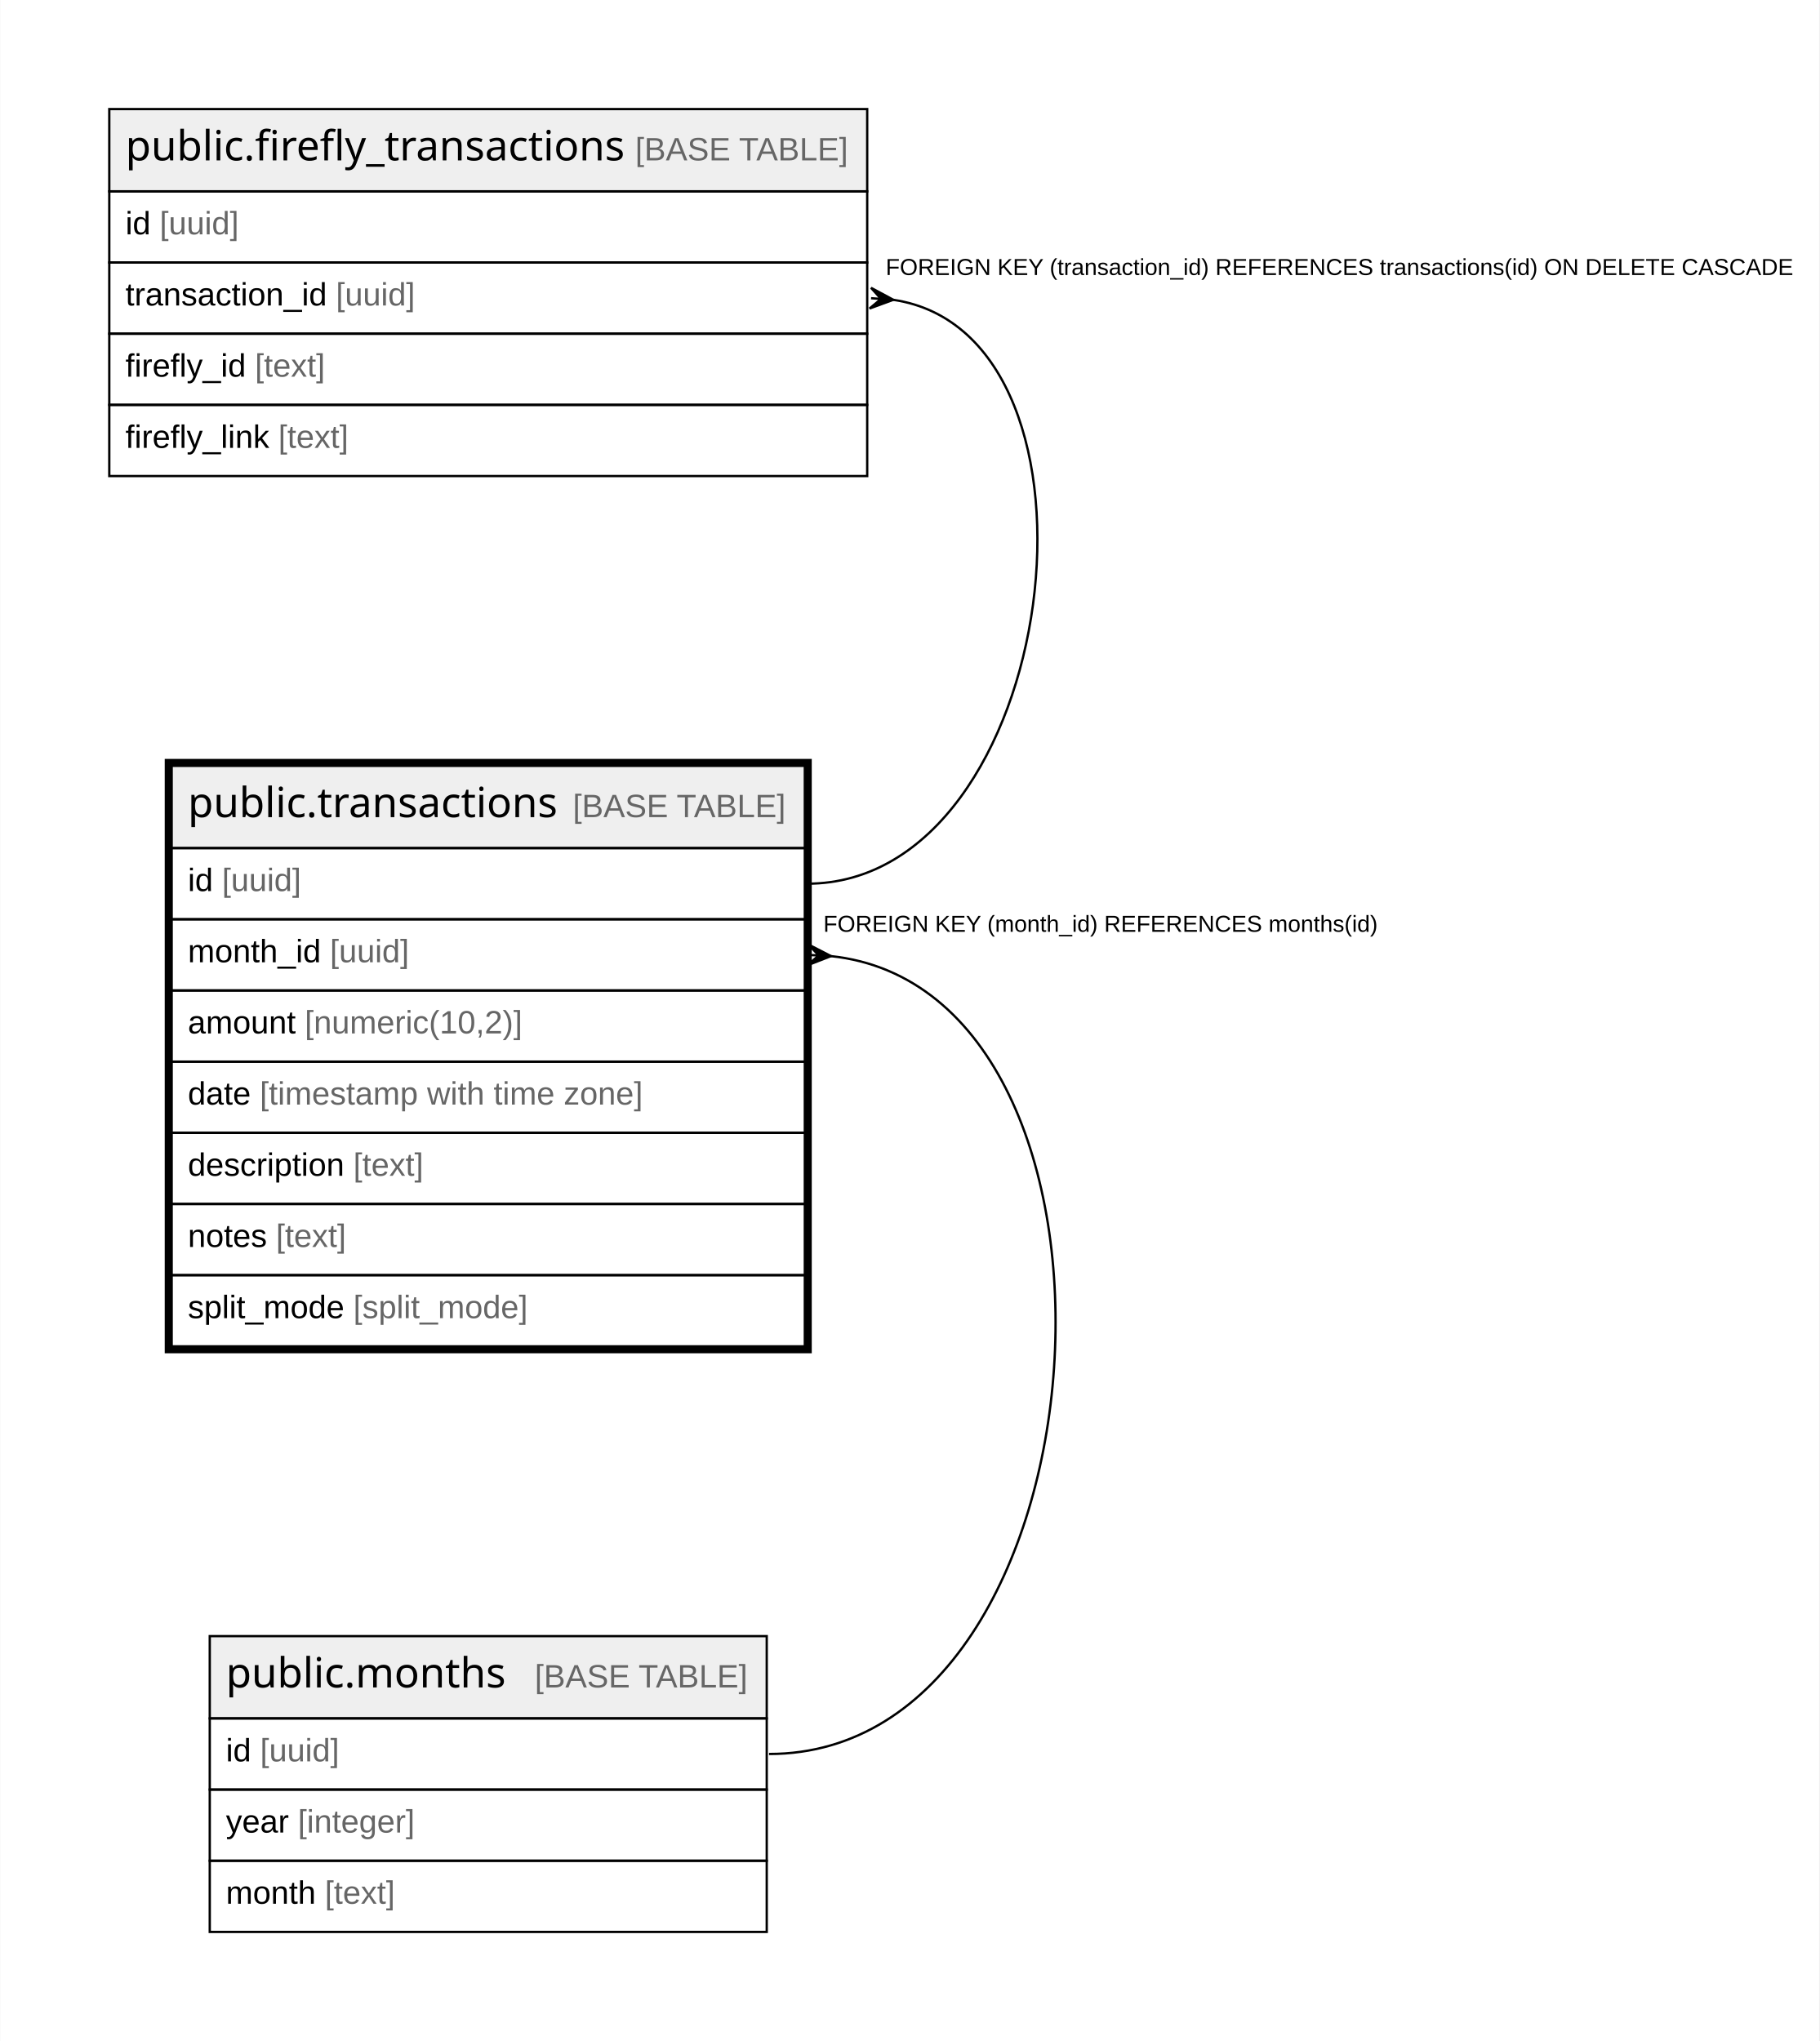
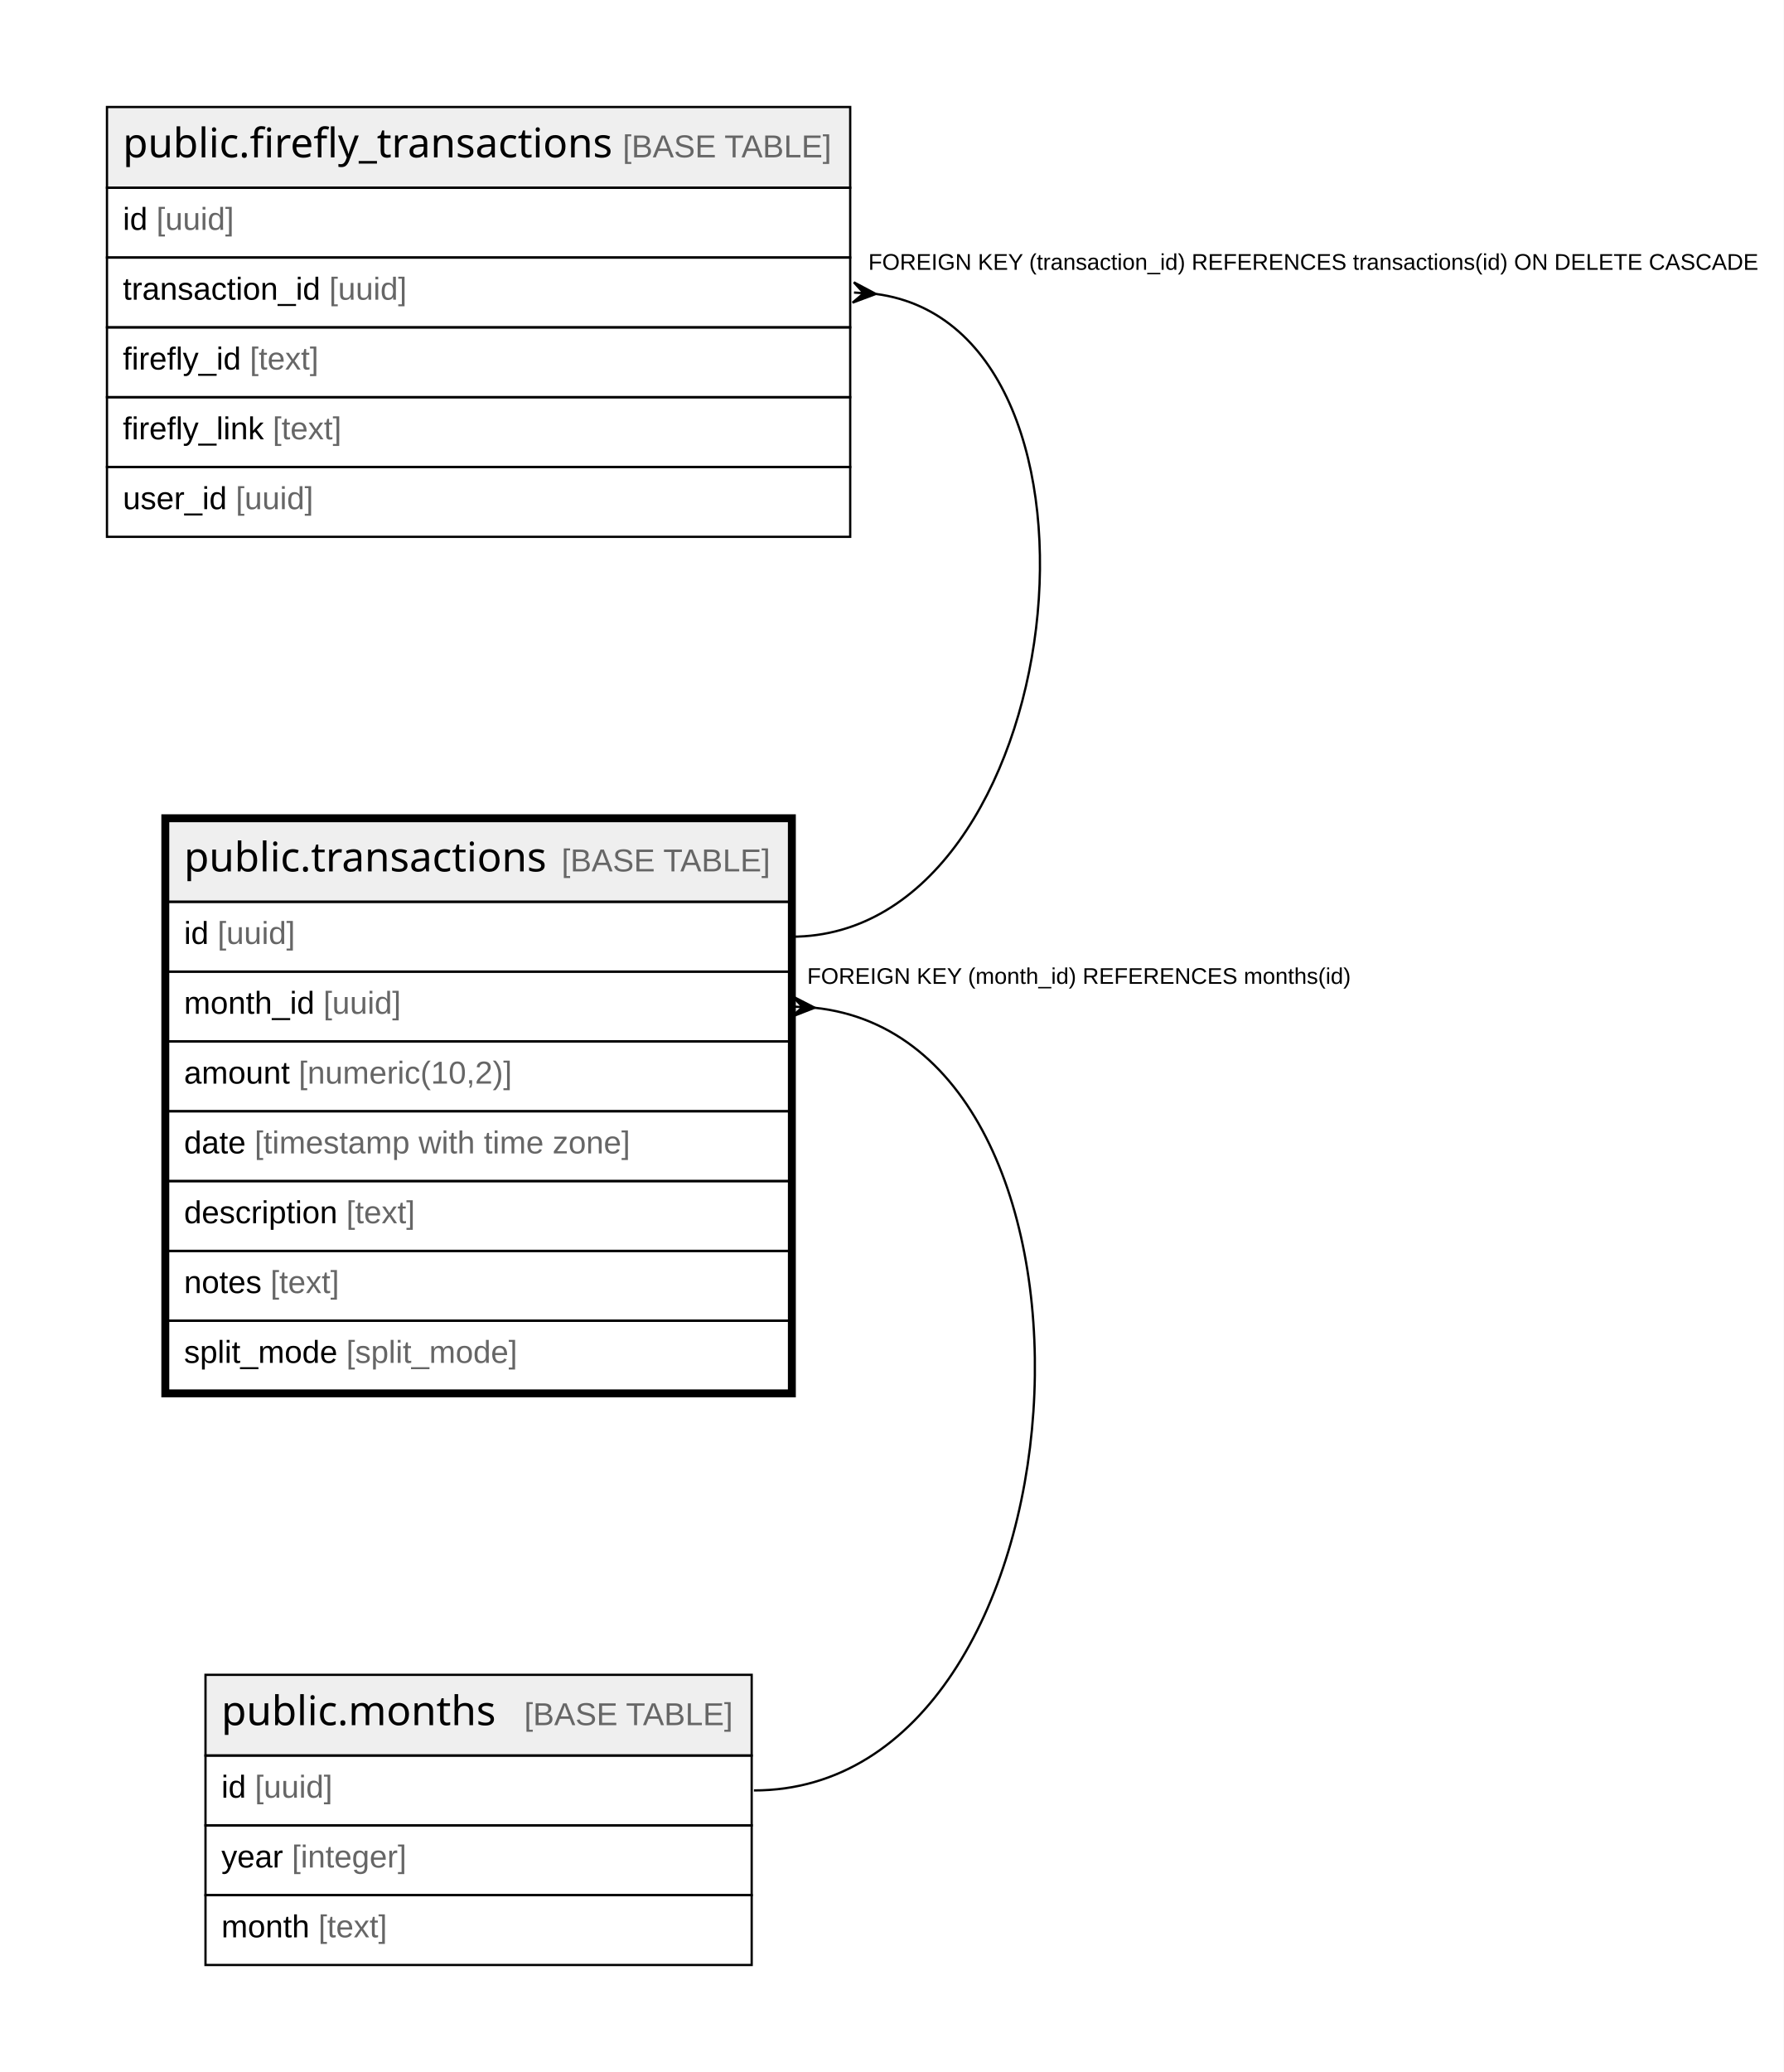
- <svg xmlns="http://www.w3.org/2000/svg" width="787pt" height="883pt" viewBox="0.00 0.00 787.01 883.20">
-   <g id="graph0" class="graph" transform="scale(1 1) rotate(0) translate(4 879.2)">
-     <polygon fill="white" stroke="none" points="-4,4 -4,-879.2 783.01,-879.2 783.01,4 -4,4" />
+ <svg xmlns="http://www.w3.org/2000/svg" width="787pt" height="914pt" viewBox="0.00 0.00 787.01 914.00">
+   <g id="graph0" class="graph" transform="scale(1 1) rotate(0) translate(4 910)">
+     <polygon fill="white" stroke="none" points="-4,4 -4,-910 783.01,-910 783.01,4 -4,4" />
    <g id="node1" class="node">
      <polygon fill="#efefef" stroke="none" points="70.19,-512.2 70.19,-547.8 344.14,-547.8 344.14,-512.2 70.19,-512.2" />
      <polygon fill="none" stroke="black" points="70.19,-512.2 70.19,-547.8 344.14,-547.8 344.14,-512.2 70.19,-512.2" />
      <text text-anchor="start" x="77.19" y="-525.6" font-family="Arial Bold" font-size="18.00">public.transactions</text>
      <text text-anchor="start" x="212.65" y="-525.6" font-family="Arial" font-size="14.00">    </text>
      <text text-anchor="start" x="243.77" y="-525.6" font-family="Arial" font-size="14.00" fill="#666666">[BASE TABLE]</text>
      <polygon fill="none" stroke="black" points="70.19,-481.4 70.19,-512.2 344.14,-512.2 344.14,-481.4 70.19,-481.4" />
      <text text-anchor="start" x="77.19" y="-493.6" font-family="Arial" font-size="14.00">id </text>
      <text text-anchor="start" x="91.97" y="-493.6" font-family="Arial" font-size="14.00" fill="#666666">[uuid]</text>
      <polygon fill="none" stroke="black" points="70.19,-450.6 70.19,-481.4 344.14,-481.4 344.14,-450.6 70.19,-450.6" />
      <text text-anchor="start" x="77.19" y="-462.8" font-family="Arial" font-size="14.00">month_id </text>
      <text text-anchor="start" x="138.67" y="-462.8" font-family="Arial" font-size="14.00" fill="#666666">[uuid]</text>
      <polygon fill="none" stroke="black" points="70.19,-419.8 70.19,-450.6 344.14,-450.6 344.14,-419.8 70.19,-419.8" />
      <text text-anchor="start" x="77.19" y="-432" font-family="Arial" font-size="14.00">amount </text>
      <text text-anchor="start" x="127.77" y="-432" font-family="Arial" font-size="14.00" fill="#666666">[numeric(10,2)]</text>
      <polygon fill="none" stroke="black" points="70.19,-389 70.19,-419.8 344.14,-419.8 344.14,-389 70.19,-389" />
      <text text-anchor="start" x="77.19" y="-401.2" font-family="Arial" font-size="14.00">date </text>
      <text text-anchor="start" x="108.32" y="-401.2" font-family="Arial" font-size="14.00" fill="#666666">[timestamp with time zone]</text>
      <polygon fill="none" stroke="black" points="70.19,-358.2 70.19,-389 344.14,-389 344.14,-358.2 70.19,-358.2" />
      <text text-anchor="start" x="77.19" y="-370.4" font-family="Arial" font-size="14.00">description </text>
      <text text-anchor="start" x="148.78" y="-370.4" font-family="Arial" font-size="14.00" fill="#666666">[text]</text>
      <polygon fill="none" stroke="black" points="70.19,-327.4 70.19,-358.2 344.14,-358.2 344.14,-327.4 70.19,-327.4" />
      <text text-anchor="start" x="77.19" y="-339.6" font-family="Arial" font-size="14.00">notes </text>
      <text text-anchor="start" x="115.32" y="-339.6" font-family="Arial" font-size="14.00" fill="#666666">[text]</text>
      <polygon fill="none" stroke="black" points="70.19,-296.6 70.19,-327.4 344.14,-327.4 344.14,-296.6 70.19,-296.6" />
      <text text-anchor="start" x="77.19" y="-308.8" font-family="Arial" font-size="14.00">split_mode </text>
      <text text-anchor="start" x="148.78" y="-308.8" font-family="Arial" font-size="14.00" fill="#666666">[split_mode]</text>
      <polygon fill="none" stroke="black" stroke-width="3" points="68.69,-295.1 68.69,-549.3 345.64,-549.3 345.64,-295.1 68.69,-295.1" />
    </g>
    <g id="node3" class="node">
      <polygon fill="#efefef" stroke="none" points="86.67,-135.6 86.67,-171.2 327.66,-171.2 327.66,-135.6 86.67,-135.6" />
      <polygon fill="none" stroke="black" points="86.67,-135.6 86.67,-171.2 327.66,-171.2 327.66,-135.6 86.67,-135.6" />
      <text text-anchor="start" x="93.67" y="-149" font-family="Arial Bold" font-size="18.00">public.months</text>
      <text text-anchor="start" x="196.17" y="-149" font-family="Arial" font-size="14.00">    </text>
      <text text-anchor="start" x="227.29" y="-149" font-family="Arial" font-size="14.00" fill="#666666">[BASE TABLE]</text>
      <polygon fill="none" stroke="black" points="86.67,-104.8 86.67,-135.6 327.66,-135.6 327.66,-104.8 86.67,-104.8" />
      <text text-anchor="start" x="93.67" y="-117" font-family="Arial" font-size="14.00">id </text>
      <text text-anchor="start" x="108.46" y="-117" font-family="Arial" font-size="14.00" fill="#666666">[uuid]</text>
      <polygon fill="none" stroke="black" points="86.67,-74 86.67,-104.8 327.66,-104.8 327.66,-74 86.67,-74" />
      <text text-anchor="start" x="93.67" y="-86.2" font-family="Arial" font-size="14.00">year </text>
      <text text-anchor="start" x="124.79" y="-86.2" font-family="Arial" font-size="14.00" fill="#666666">[integer]</text>
      <polygon fill="none" stroke="black" points="86.67,-43.2 86.67,-74 327.66,-74 327.66,-43.2 86.67,-43.2" />
      <text text-anchor="start" x="93.67" y="-55.4" font-family="Arial" font-size="14.00">month </text>
      <text text-anchor="start" x="136.47" y="-55.4" font-family="Arial" font-size="14.00" fill="#666666">[text]</text>
    </g>
    <g id="edge2" class="edge">
      <path fill="none" stroke="black" d="M355.25,-465.48C498.2,-450.64 479.07,-120.2 328.66,-120.2" />
      <polygon fill="black" stroke="black" points="355.46,-465.47 345.25,-461.49 350.14,-465.75 345.81,-465.97 345.81,-465.97 345.81,-465.97 350.14,-465.75 345.71,-470.48 355.46,-465.47" />
      <text text-anchor="start" x="352.14" y="-476" font-family="Arial" font-size="10.00">FOREIGN KEY (month_id) REFERENCES months(id)</text>
    </g>
    <g id="node2" class="node">
-       <polygon fill="#efefef" stroke="none" points="43.2,-796.4 43.2,-832 371.13,-832 371.13,-796.4 43.2,-796.4" />
-       <polygon fill="none" stroke="black" points="43.2,-796.4 43.2,-832 371.13,-832 371.13,-796.4 43.2,-796.4" />
-       <text text-anchor="start" x="50.2" y="-809.8" font-family="Arial Bold" font-size="18.00">public.firefly_transactions</text>
-       <text text-anchor="start" x="239.64" y="-809.8" font-family="Arial" font-size="14.00">    </text>
-       <text text-anchor="start" x="270.76" y="-809.8" font-family="Arial" font-size="14.00" fill="#666666">[BASE TABLE]</text>
+       <polygon fill="#efefef" stroke="none" points="43.2,-827.2 43.2,-862.8 371.13,-862.8 371.13,-827.2 43.2,-827.2" />
+       <polygon fill="none" stroke="black" points="43.2,-827.2 43.2,-862.8 371.13,-862.8 371.13,-827.2 43.2,-827.2" />
+       <text text-anchor="start" x="50.2" y="-840.6" font-family="Arial Bold" font-size="18.00">public.firefly_transactions</text>
+       <text text-anchor="start" x="239.64" y="-840.6" font-family="Arial" font-size="14.00">    </text>
+       <text text-anchor="start" x="270.76" y="-840.6" font-family="Arial" font-size="14.00" fill="#666666">[BASE TABLE]</text>
+       <polygon fill="none" stroke="black" points="43.2,-796.4 43.2,-827.2 371.13,-827.2 371.13,-796.4 43.2,-796.4" />
+       <text text-anchor="start" x="50.2" y="-808.6" font-family="Arial" font-size="14.00">id </text>
+       <text text-anchor="start" x="64.99" y="-808.6" font-family="Arial" font-size="14.00" fill="#666666">[uuid]</text>
      <polygon fill="none" stroke="black" points="43.2,-765.6 43.2,-796.4 371.13,-796.4 371.13,-765.6 43.2,-765.6" />
-       <text text-anchor="start" x="50.2" y="-777.8" font-family="Arial" font-size="14.00">id </text>
-       <text text-anchor="start" x="64.99" y="-777.8" font-family="Arial" font-size="14.00" fill="#666666">[uuid]</text>
+       <text text-anchor="start" x="50.2" y="-777.8" font-family="Arial" font-size="14.00">transaction_id </text>
+       <text text-anchor="start" x="141.25" y="-777.8" font-family="Arial" font-size="14.00" fill="#666666">[uuid]</text>
      <polygon fill="none" stroke="black" points="43.2,-734.8 43.2,-765.6 371.13,-765.6 371.13,-734.8 43.2,-734.8" />
-       <text text-anchor="start" x="50.2" y="-747" font-family="Arial" font-size="14.00">transaction_id </text>
-       <text text-anchor="start" x="141.25" y="-747" font-family="Arial" font-size="14.00" fill="#666666">[uuid]</text>
+       <text text-anchor="start" x="50.2" y="-747" font-family="Arial" font-size="14.00">firefly_id </text>
+       <text text-anchor="start" x="106.22" y="-747" font-family="Arial" font-size="14.00" fill="#666666">[text]</text>
      <polygon fill="none" stroke="black" points="43.2,-704 43.2,-734.8 371.13,-734.8 371.13,-704 43.2,-704" />
-       <text text-anchor="start" x="50.2" y="-716.2" font-family="Arial" font-size="14.00">firefly_id </text>
-       <text text-anchor="start" x="106.22" y="-716.2" font-family="Arial" font-size="14.00" fill="#666666">[text]</text>
+       <text text-anchor="start" x="50.2" y="-716.2" font-family="Arial" font-size="14.00">firefly_link </text>
+       <text text-anchor="start" x="116.33" y="-716.2" font-family="Arial" font-size="14.00" fill="#666666">[text]</text>
      <polygon fill="none" stroke="black" points="43.2,-673.2 43.2,-704 371.13,-704 371.13,-673.2 43.2,-673.2" />
-       <text text-anchor="start" x="50.2" y="-685.4" font-family="Arial" font-size="14.00">firefly_link </text>
-       <text text-anchor="start" x="116.33" y="-685.4" font-family="Arial" font-size="14.00" fill="#666666">[text]</text>
+       <text text-anchor="start" x="50.2" y="-685.4" font-family="Arial" font-size="14.00">user_id </text>
+       <text text-anchor="start" x="100.01" y="-685.4" font-family="Arial" font-size="14.00" fill="#666666">[uuid]</text>
    </g>
    <g id="edge1" class="edge">
-       <path fill="none" stroke="black" d="M382.34,-749.47C483.62,-734.61 454.86,-496.8 345.14,-496.8" />
-       <polygon fill="black" stroke="black" points="382.44,-749.47 372.14,-745.69 377.12,-749.84 372.8,-750.15 372.8,-750.15 372.8,-750.15 377.12,-749.84 372.78,-754.66 382.44,-749.47" />
-       <text text-anchor="start" x="379.13" y="-760.2" font-family="Arial" font-size="10.00">FOREIGN KEY (transaction_id) REFERENCES transactions(id) ON DELETE CASCADE</text>
+       <path fill="none" stroke="black" d="M382.54,-780.33C497.4,-765.13 468.43,-496.8 345.14,-496.8" />
+       <polygon fill="black" stroke="black" points="382.44,-780.34 372.17,-776.49 377.12,-780.68 372.8,-780.96 372.8,-780.96 372.8,-780.96 377.12,-780.68 372.75,-785.47 382.44,-780.34" />
+       <text text-anchor="start" x="379.13" y="-791" font-family="Arial" font-size="10.00">FOREIGN KEY (transaction_id) REFERENCES transactions(id) ON DELETE CASCADE</text>
    </g>
  </g>
</svg>
